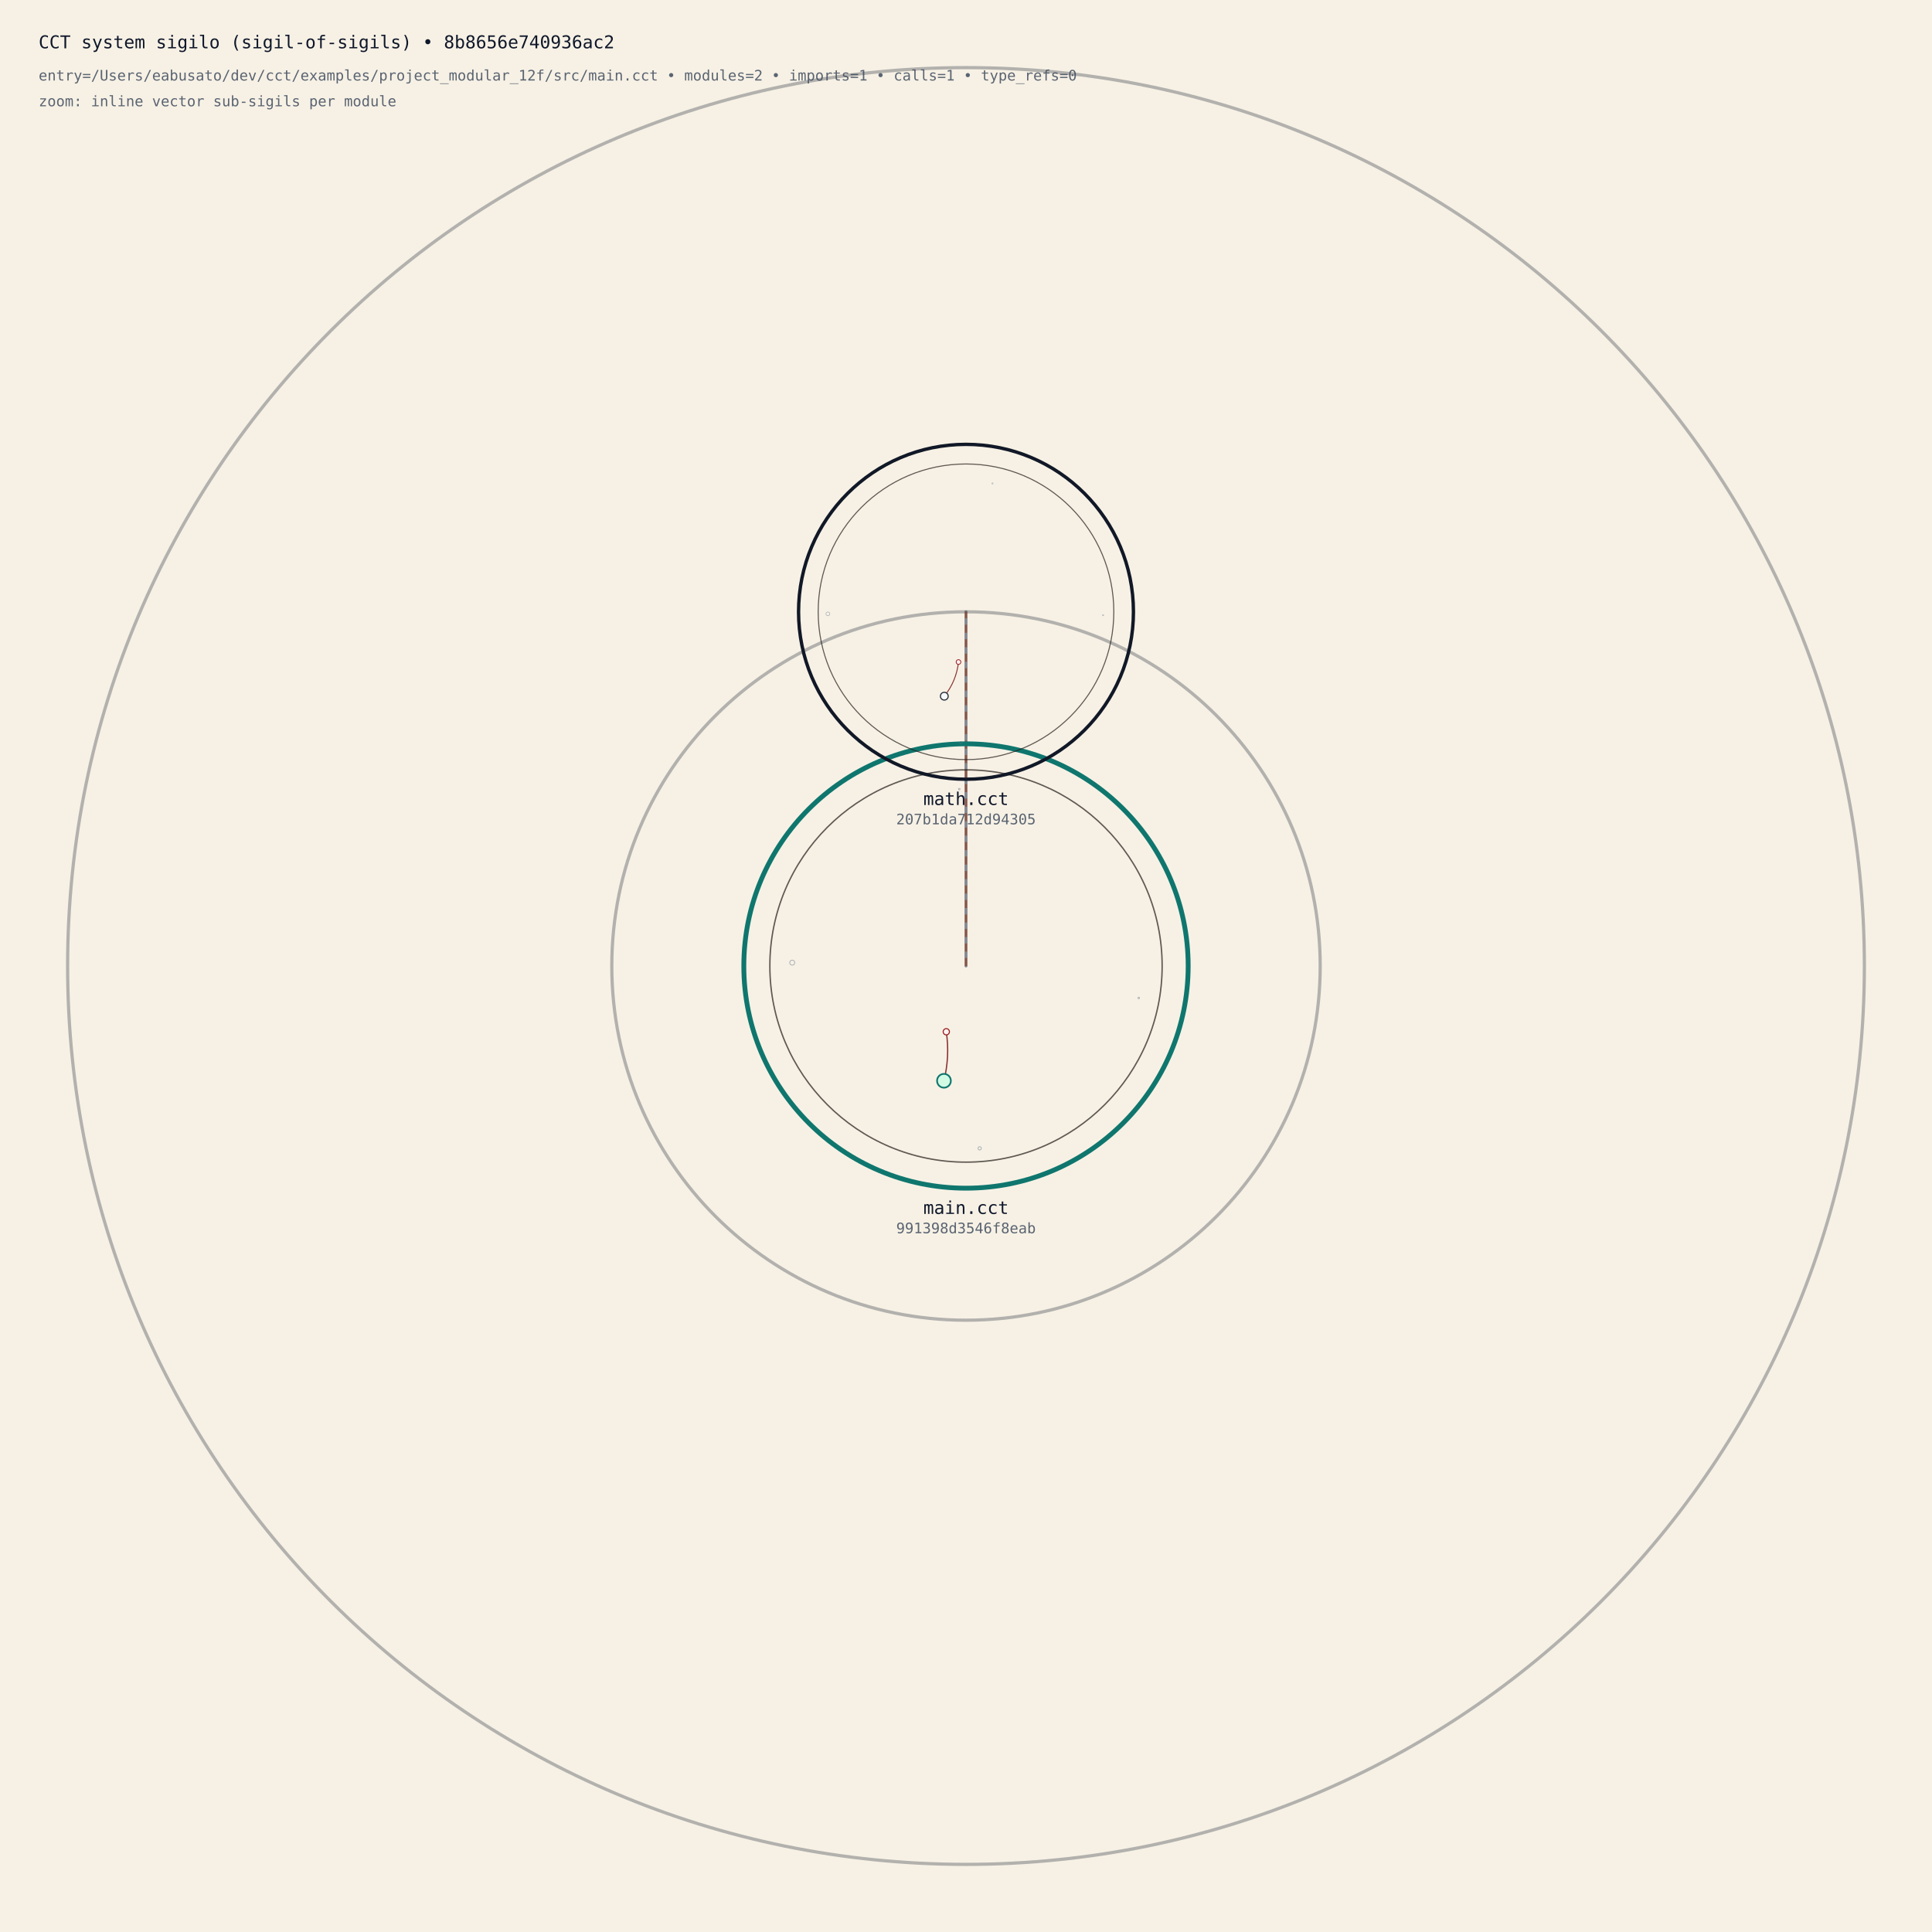
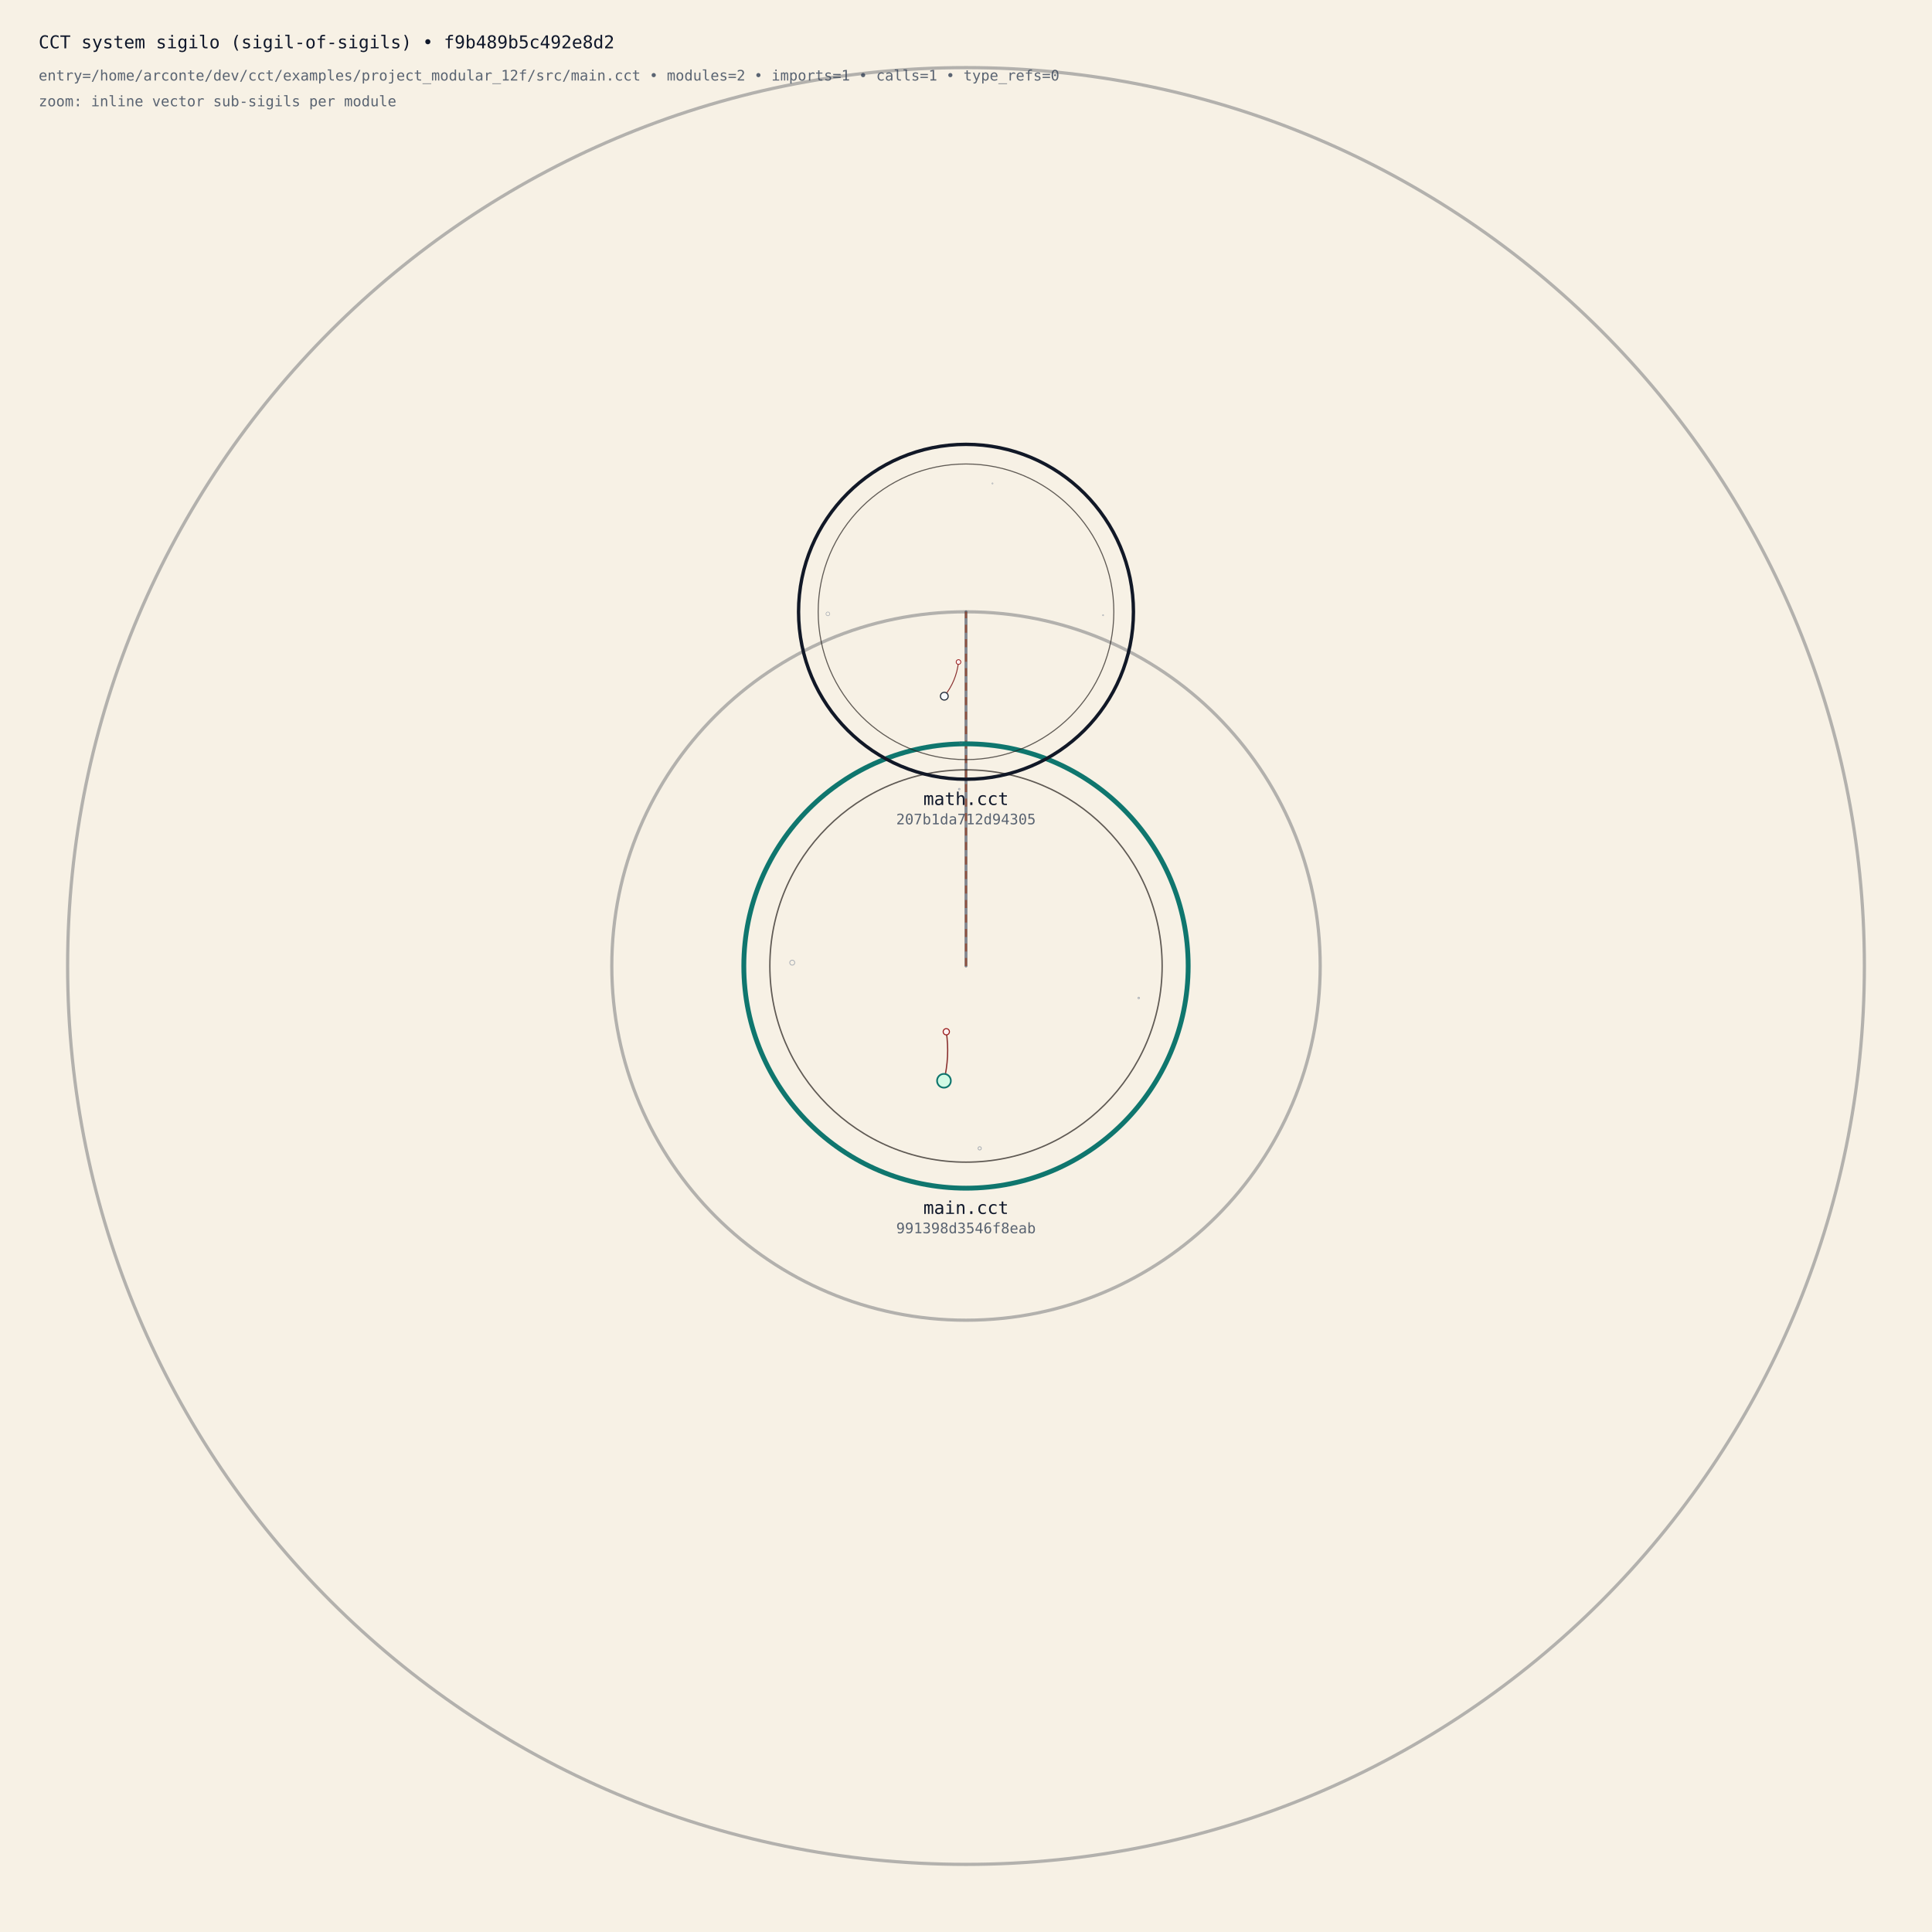
<svg xmlns="http://www.w3.org/2000/svg" width="1200" height="1200" viewBox="0.00 0.00 1200.00 1200.00" role="img" aria-label="CCT system sigilo">
  <defs>
    <style>
      .bg { fill: #f7f1e5; }
      .macro-ring { fill: none; stroke: #1f2937; stroke-width: 2.0; opacity: 0.32; }
      .macro-import { stroke: #334155; stroke-width: 1.8; stroke-linecap: round; fill: none; opacity: 0.60; }
      .macro-sem { stroke: #9a3412; stroke-width: 1.3; stroke-dasharray: 5 4; fill: none; opacity: 0.62; }
      .module-frame { fill: none; stroke: #111827; stroke-width: 2.1; }
      .module-entry-frame { fill: none; stroke: #0f766e; stroke-width: 3.0; }
      .module-label { fill: #0f172a; font: 11px monospace; }
      .module-hash { fill: #334155; font: 9px monospace; opacity: 0.8; }
      .base { stroke: #1f1a17; stroke-width: 1.6; fill: none; opacity: 0.7; }
      .primary { stroke: #111827; stroke-width: 2.4; fill: none; stroke-linecap: round; }
      .call { stroke: #4b5563; stroke-width: 1.5; fill: none; stroke-linecap: round; opacity: 0.82; }
      .branch { stroke: #6b7280; stroke-width: 1.2; fill: none; opacity: 0.8; }
      .loop { stroke: #0f766e; stroke-width: 1.3; fill: none; opacity: 0.84; }
      .bind { stroke: #6b7280; stroke-width: 1.05; fill: none; opacity: 0.84; }
      .term { stroke: #7f1d1d; stroke-width: 1.45; fill: none; stroke-linecap: round; }
      .node-main { fill: #f8fafc; stroke: #1f2937; stroke-width: 1.65; }
      .node-entry { fill: #d1fae5; stroke: #0f766e; stroke-width: 1.95; }
      .node-aux { fill: #f1f5f9; stroke: #475569; stroke-width: 1.15; }
      .node-loop { fill: #ecfeff; stroke: #0f766e; stroke-width: 1.2; }
      .node-term { fill: #fef2f2; stroke: #991b1b; stroke-width: 1.2; }
      .orn { stroke: #64748b; stroke-width: 0.9; fill: none; opacity: 0.55; }
      .hash { fill: #111827; font: 9px monospace; letter-spacing: 0.5px; }
      .label { fill: #0f172a; font: 8px monospace; opacity: 0.68; }
      .web-shell { fill: rgba(255,252,246,0.80); stroke: #5a4b3f; stroke-width: 1.0; }
      .web-chamber { fill: none; stroke: #8b7763; stroke-width: 1.2; opacity: 0.82; }
      .web-thread { fill: none; stroke: #8d7a68; stroke-width: 0.95; opacity: 0.58; }
      .web-group-arc { fill: none; stroke: #c5b59f; stroke-width: 0.95; opacity: 0.86; }
      .web-link { fill: none; stroke: #7b6a59; stroke-width: 0.92; opacity: 0.62; }
      .route-shell { fill: rgba(255,252,246,0.72); stroke: #5a4b3f; stroke-width: 0.95; }
      .route-mid { fill: none; stroke: #b7a690; stroke-width: 0.82; opacity: 0.76; }
      .route-arc { fill: none; stroke: #7a6957; stroke-width: 0.82; opacity: 0.82; stroke-linecap: round; }
      .route-spoke { fill: none; stroke: #978573; stroke-width: 0.78; opacity: 0.76; stroke-linecap: round; }
      .route-core { fill: #f7efe3; stroke: #57483b; stroke-width: 0.82; }
      .route-chord { fill: none; stroke: #51453b; stroke-width: 0.76; opacity: 0.70; stroke-linecap: round; }
      .route-glyph { fill: none; stroke: #efe6d9; stroke-width: 0.9; stroke-linejoin: round; }
      .route-method-seed { fill: #6b5a4b; stroke: #f7efe2; stroke-width: 0.7; }
      .node-wrap, .edge-wrap, .system-node-wrap, .system-edge-wrap { cursor: help; }
      .node-wrap:hover &gt; circle, .system-node-wrap:hover &gt; circle { opacity: 0.96; }
      .edge-wrap:hover &gt; path, .edge-wrap:hover &gt; line, .system-edge-wrap:hover &gt; line { opacity: 1.0; }
    </style>
    <clipPath id="module_clip_000">
      <circle cx="256" cy="256" r="246" />
    </clipPath>
    <clipPath id="module_clip_001">
      <circle cx="256" cy="256" r="246" />
    </clipPath>
  </defs>
  <rect class="bg" x="0.00" y="0.00" width="1200.00" height="1200.00" />
  <g id="macro_foundation">
    <circle class="macro-ring" cx="600" cy="600" r="558" />
    <circle class="macro-ring" cx="600" cy="600" r="220.00" opacity="0.22" />
  </g>
  <g id="imports" class="macro-import">
    <g class="system-edge-wrap">
      <line x1="600.000" y1="600.000" x2="600.000" y2="380.000" />
    </g>
  </g>
  <g id="semantic_cross" class="macro-sem">
    <g class="system-edge-wrap">
      <line x1="600.000" y1="600.000" x2="600.000" y2="380.000" />
    </g>
  </g>
  <g id="module_sigils">
    <g id="module_sigil_000" transform="translate(462.000 462.000) scale(0.5390625)">
      <g clip-path="url(#module_clip_000)">
        <g id="foundation">
          <circle class="base" cx="256" cy="256" r="226" />
        </g>
        <g id="primary_path">
  </g>
        <g id="call_links">
  </g>
        <g id="branches">
  </g>
        <g id="loops">
  </g>
        <g id="bindings">
  </g>
        <g id="terminals">
          <g class="edge-wrap">
            <path class="term" d="M 230.60 388.26 Q 237.47 360.28 233.30 331.76" stroke-width="1.65" opacity="0.90" />
          </g>
        </g>
        <g id="nodes">
          <g class="node-wrap">
            <circle class="node-entry" cx="230.60" cy="388.26" r="7.95" data-kind="rituale" data-ritual="main" data-line="5" data-col="1" data-depth="3" data-stmt="RITUALE" data-loops="0" data-calls="1" data-entry="true" />
          </g>
          <g class="node-wrap">
            <circle class="node-term" cx="233.30" cy="331.76" r="3.60" data-kind="term" data-ritual="main" data-line="6" data-col="3" data-depth="3" data-stmt="REDDE" />
          </g>
        </g>
        <g id="ornaments">
          <circle class="orn" cx="455.02" cy="292.85" r="0.90" />
          <circle class="orn" cx="271.78" cy="466.09" r="1.90" />
          <circle class="orn" cx="55.79" cy="252.15" r="2.90" />
          <circle class="orn" cx="248.22" cy="52.21" r="0.90" />
        </g>
      </g>
    </g>
    <g class="system-node-wrap">
      <circle class="module-entry-frame" cx="600.000" cy="600.000" r="138.000" />
      <text class="module-label" x="600.000" y="754.000" text-anchor="middle">main.cct</text>
      <text class="module-hash" x="600.000" y="766.000" text-anchor="middle">991398d3546f8eab</text>
    </g>
    <g id="module_sigil_001" transform="translate(496.000 276.000) scale(0.40625)">
      <g clip-path="url(#module_clip_001)">
        <g id="foundation">
          <circle class="base" cx="256" cy="256" r="226" />
        </g>
        <g id="primary_path">
  </g>
        <g id="call_links">
  </g>
        <g id="branches">
  </g>
        <g id="loops">
  </g>
        <g id="bindings">
  </g>
        <g id="terminals">
          <g class="edge-wrap">
            <path class="term" d="M 222.84 385.02 Q 241.29 362.05 244.53 332.77" stroke-width="1.65" opacity="0.90" />
          </g>
        </g>
        <g id="nodes">
          <g class="node-wrap">
            <circle class="node-main" cx="222.84" cy="385.02" r="5.95" data-kind="rituale" data-ritual="dobro" data-line="3" data-col="1" data-depth="3" data-stmt="RITUALE" data-loops="0" data-calls="0" />
          </g>
          <g class="node-wrap">
            <circle class="node-term" cx="244.53" cy="332.77" r="3.60" data-kind="term" data-ritual="dobro" data-line="4" data-col="3" data-depth="3" data-stmt="REDDE" />
          </g>
        </g>
        <g id="ornaments">
          <circle class="orn" cx="465.59" cy="261.24" r="0.90" />
          <circle class="orn" cx="248.24" cy="456.11" r="1.90" />
          <circle class="orn" cx="44.80" cy="259.16" r="2.90" />
          <circle class="orn" cx="296.48" cy="59.76" r="0.90" />
        </g>
      </g>
    </g>
    <g class="system-node-wrap">
      <circle class="module-frame" cx="600.000" cy="380.000" r="104.000" />
      <text class="module-label" x="600.000" y="500.000" text-anchor="middle">math.cct</text>
      <text class="module-hash" x="600.000" y="512.000" text-anchor="middle">207b1da712d94305</text>
    </g>
  </g>
-   <text class="module-label" x="24" y="30" font-size="14">CCT system sigilo (sigil-of-sigils) • 8b8656e740936ac2</text>
-   <text class="module-hash" x="24" y="50" font-size="10">entry=/Users/eabusato/dev/cct/examples/project_modular_12f/src/main.cct • modules=2 • imports=1 • calls=1 • type_refs=0</text>
+   <text class="module-label" x="24" y="30" font-size="14">CCT system sigilo (sigil-of-sigils) • f9b489b5c492e8d2</text>
+   <text class="module-hash" x="24" y="50" font-size="10">entry=/home/arconte/dev/cct/examples/project_modular_12f/src/main.cct • modules=2 • imports=1 • calls=1 • type_refs=0</text>
  <text class="module-hash" x="24" y="66" font-size="10">zoom: inline vector sub-sigils per module</text>
</svg>
